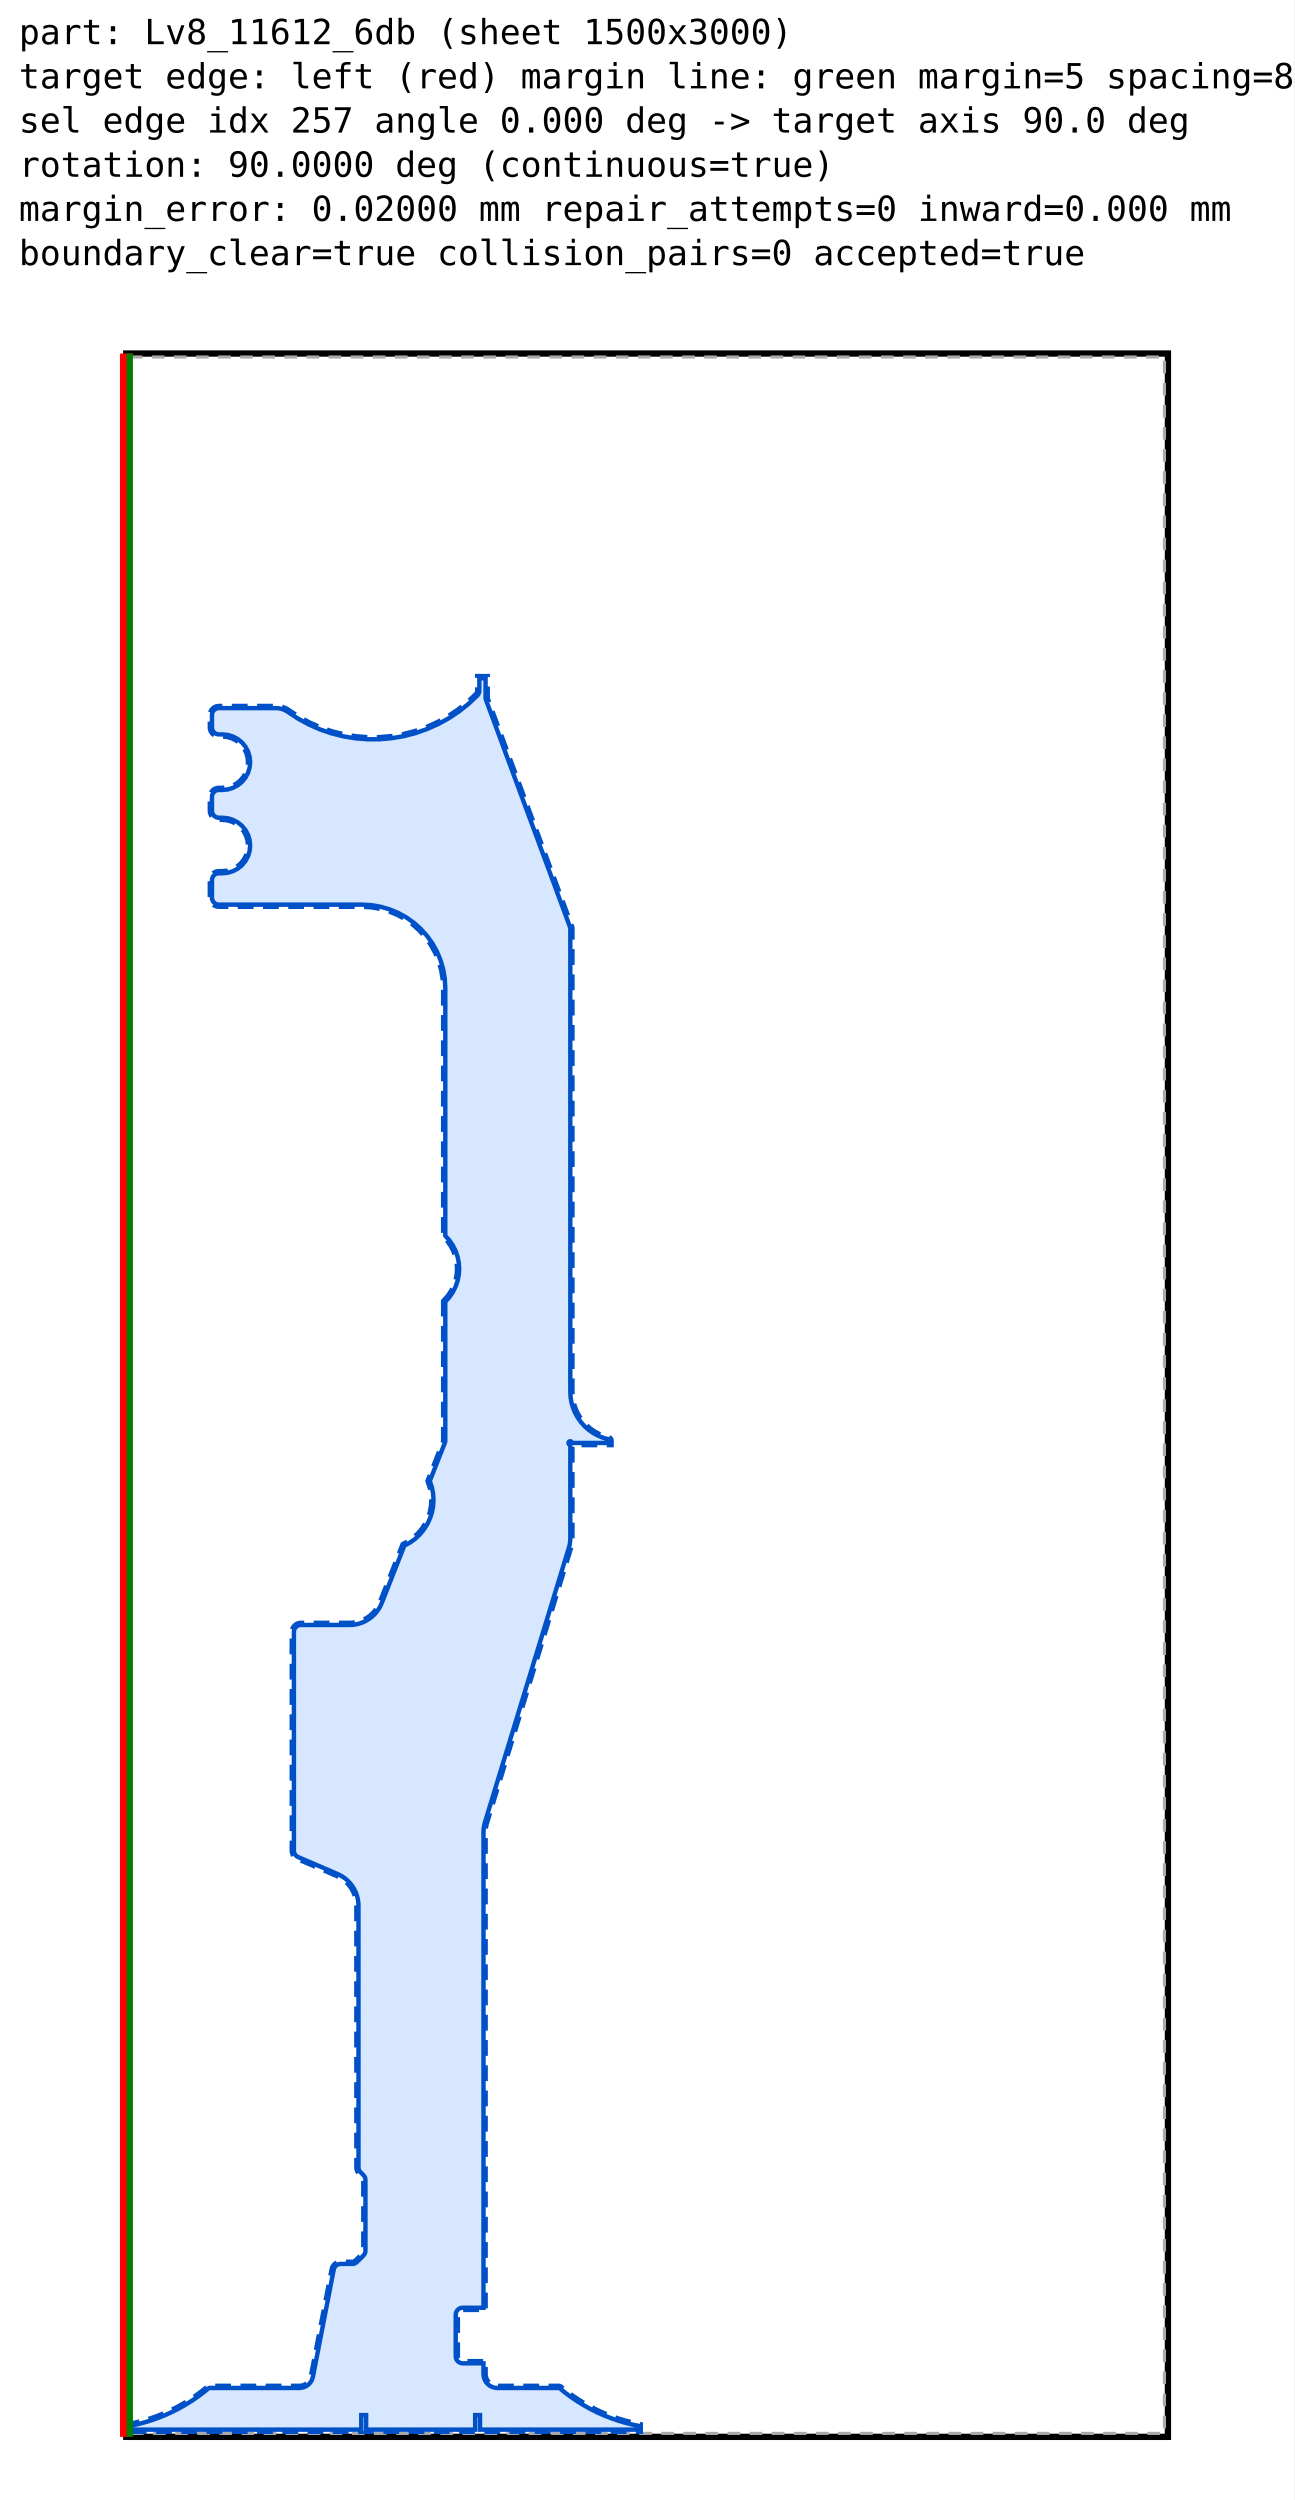
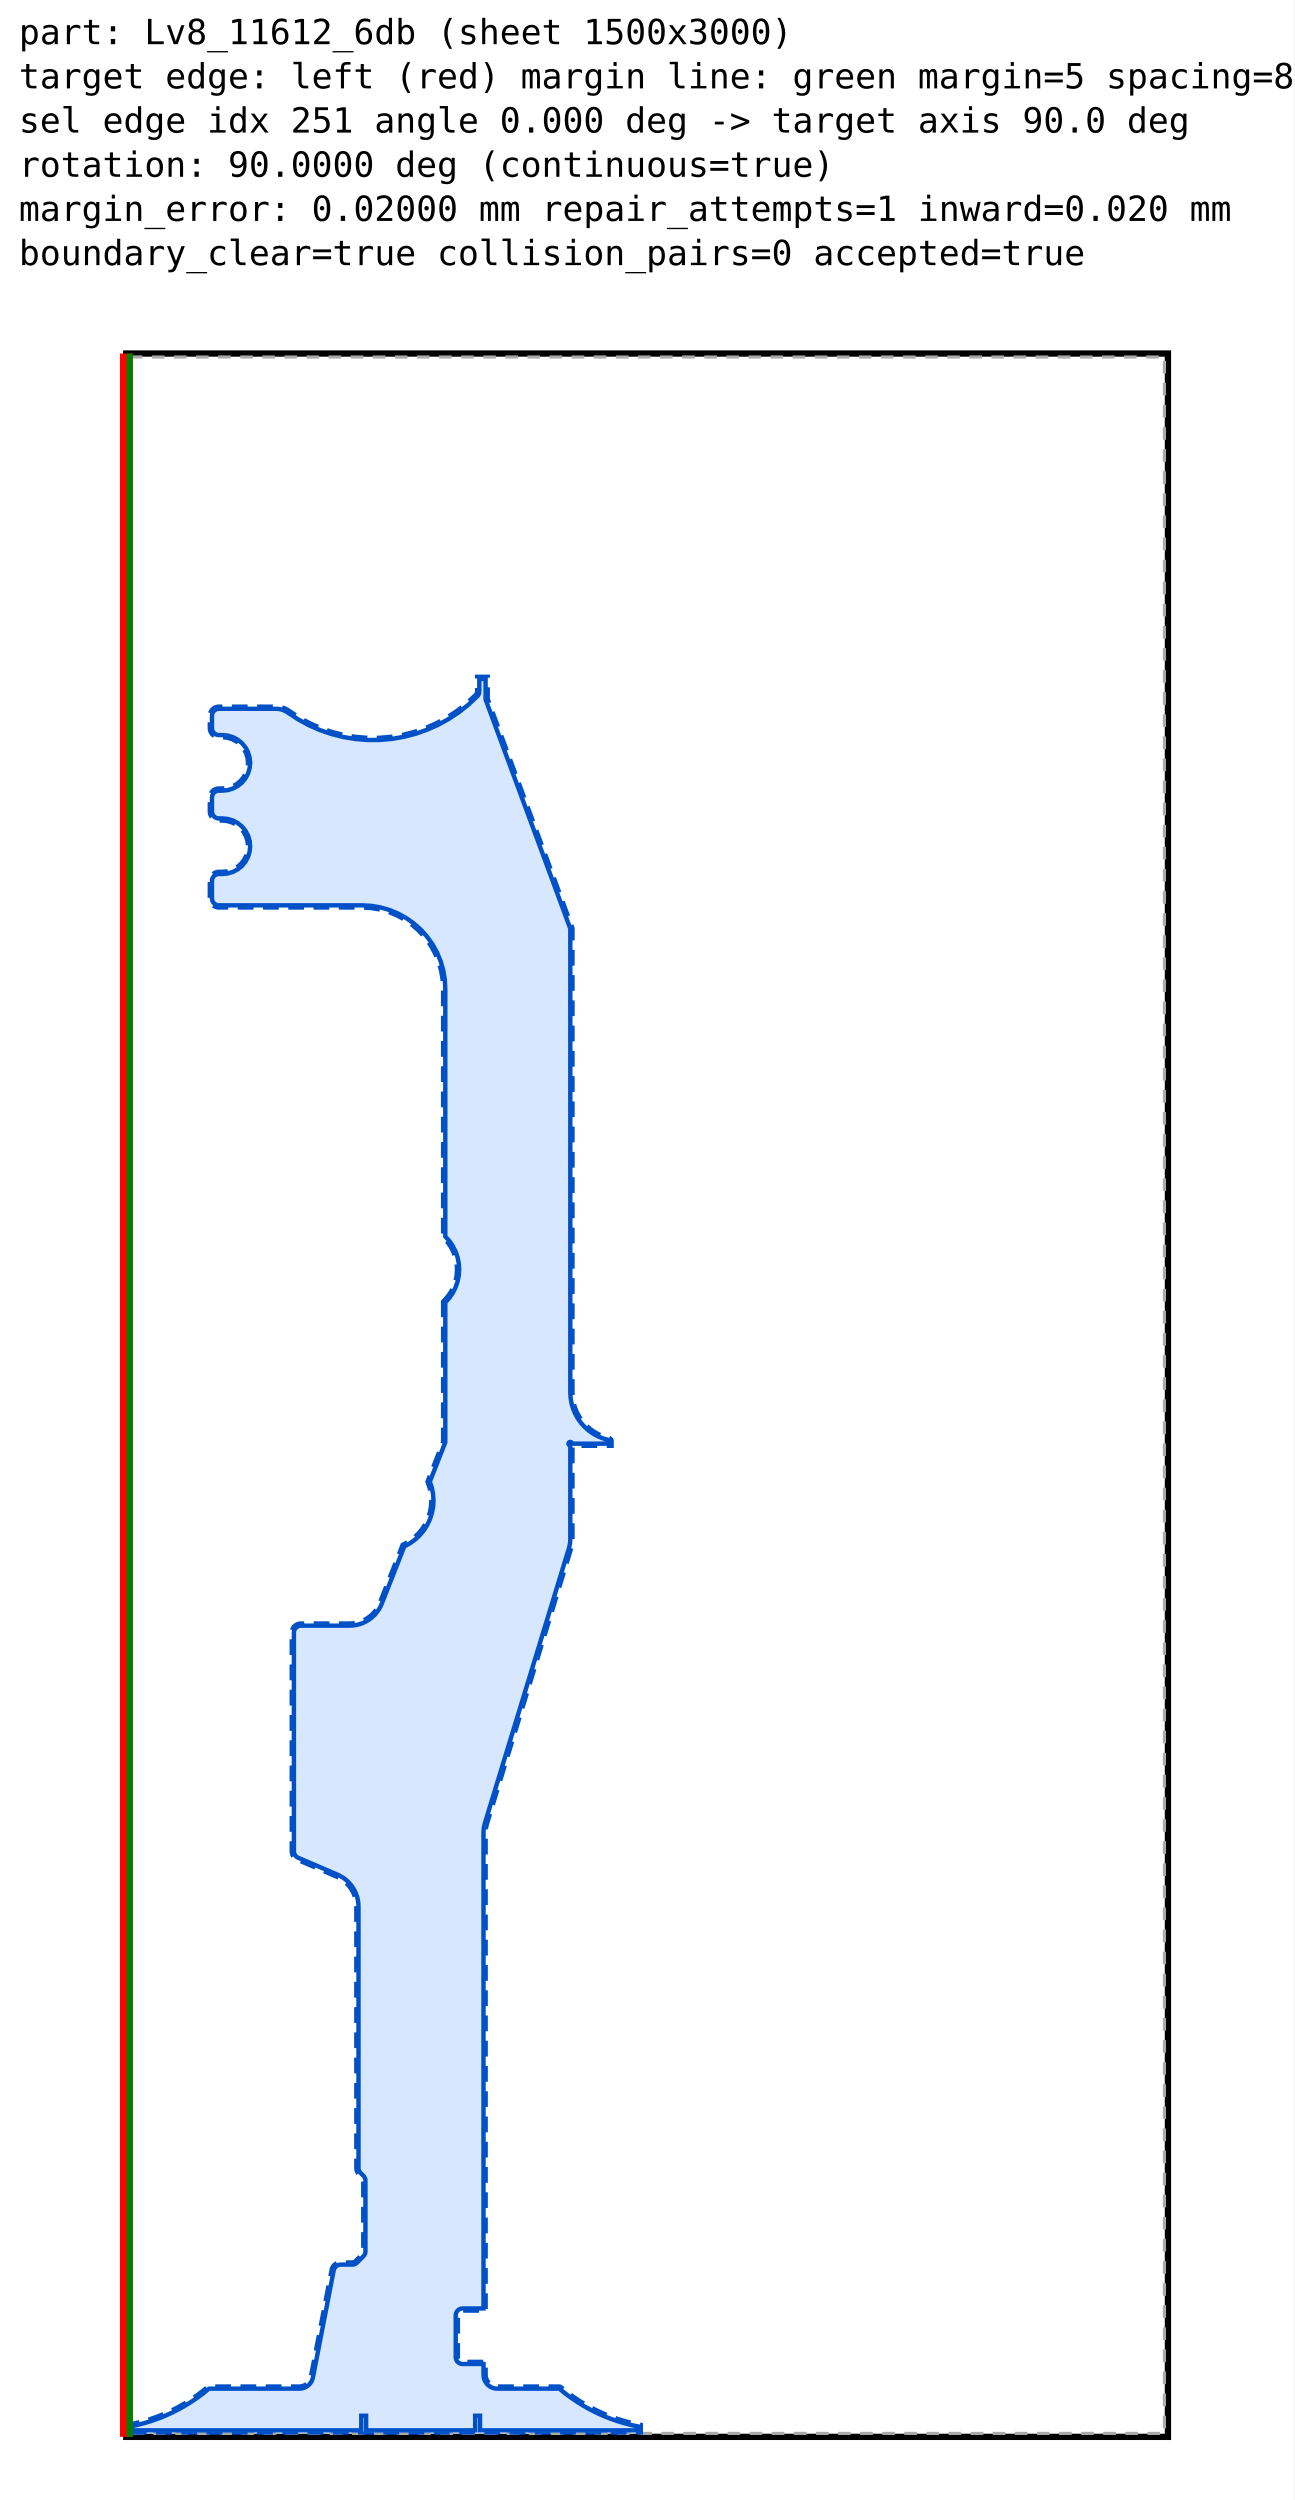
<svg xmlns="http://www.w3.org/2000/svg" width="410" height="792" viewBox="0 0 410 792">
  <rect width="410" height="792" fill="white" />
  <rect x="40.00" y="112.00" width="330.00" height="660.00" fill="none" stroke="black" stroke-width="2" />
  <rect x="41.10" y="113.10" width="327.80" height="657.80" fill="none" stroke="#aaaaaa" stroke-width="1" stroke-dasharray="4 3" />
-   <polygon points="140.19,412.06 140.19,456.49 140.19,456.50 140.19,456.51 140.19,456.51 140.19,456.52 140.19,456.53 140.19,456.53 140.19,456.54 140.19,456.55 140.18,456.55 140.18,456.56 140.18,456.57 140.17,456.58 135.22,469.16 135.95,471.33 136.32,473.20 136.45,475.11 136.34,477.02 135.99,478.89 135.40,480.71 134.59,482.44 133.57,484.05 132.35,485.52 130.96,486.83 129.41,487.95 127.40,489.04 120.14,507.48 119.72,508.42 119.21,509.29 118.62,510.11 117.96,510.86 117.22,511.55 116.41,512.16 115.55,512.68 114.64,513.12 113.70,513.46 112.72,513.71 111.72,513.86 110.70,513.91 95.28,513.91 94.91,513.94 94.51,514.02 94.13,514.15 93.77,514.32 93.44,514.55 93.13,514.81 92.87,515.12 92.64,515.45 92.47,515.81 92.34,516.20 92.26,516.59 92.23,516.96 92.23,586.31 92.25,586.59 92.29,586.89 92.36,587.18 92.46,587.46 92.59,587.73 92.74,587.99 92.92,588.23 93.11,588.45 93.33,588.65 93.57,588.84 93.83,588.99 94.08,589.11 106.55,594.48 107.45,594.92 108.29,595.43 109.07,596.03 109.79,596.69 110.44,597.42 111.02,598.22 111.52,599.06 111.94,599.95 112.27,600.88 112.50,601.83 112.64,602.80 112.69,603.80 112.69,686.62 112.70,686.81 112.72,687.01 112.75,687.20 112.80,687.40 112.86,687.59 112.93,687.78 113.01,687.97 113.10,688.14 113.21,688.32 113.33,688.48 113.46,688.63 113.58,688.77 114.50,689.68 114.56,689.76 114.62,689.82 114.67,689.89 114.72,689.97 114.76,690.04 114.79,690.12 114.82,690.20 114.85,690.28 114.87,690.37 114.88,690.45 114.89,690.54 114.89,690.64 114.89,712.99 114.89,713.09 114.88,713.18 114.87,713.26 114.85,713.35 114.82,713.43 114.79,713.51 114.76,713.59 114.72,713.66 114.67,713.74 114.62,713.81 114.56,713.87 114.50,713.95 112.50,715.94 112.43,716.01 112.36,716.06 112.29,716.11 112.22,716.16 112.14,716.20 112.07,716.23 111.99,716.26 111.90,716.29 111.82,716.31 111.73,716.32 111.65,716.33 111.55,716.33 107.87,716.33 107.54,716.35 107.19,716.41 106.85,716.51 106.53,716.65 106.22,716.83 105.93,717.04 105.67,717.28 105.44,717.55 105.25,717.84 105.08,718.15 104.96,718.48 104.88,718.80 98.28,752.75 98.17,753.17 98.03,753.55 97.84,753.91 97.61,754.24 97.35,754.55 97.05,754.82 96.73,755.06 96.38,755.26 96.01,755.42 95.62,755.53 95.22,755.60 94.79,755.63 66.35,755.63 66.29,755.63 66.21,755.64 66.14,755.65 66.06,755.66 65.99,755.68 65.91,755.71 65.84,755.74 65.77,755.77 65.70,755.80 65.64,755.85 65.57,755.89 65.53,755.92 63.73,757.38 61.89,758.75 59.99,760.03 58.03,761.23 56.03,762.35 53.98,763.38 51.89,764.33 49.76,765.18 47.60,765.94 45.40,766.61 43.18,767.18 40.22,767.81 40.22,770.59 115.22,770.59 151.30,770.59 203.20,770.59 203.20,767.81 200.24,767.18 198.02,766.61 195.82,765.94 193.66,765.18 191.53,764.33 189.43,763.38 187.38,762.35 185.38,761.23 183.42,760.03 181.52,758.75 179.68,757.38 177.88,755.92 177.83,755.89 177.77,755.85 177.70,755.80 177.64,755.77 177.57,755.74 177.49,755.71 177.42,755.68 177.35,755.66 177.27,755.65 177.20,755.64 177.12,755.63 177.05,755.63 157.60,755.63 157.11,755.59 156.66,755.51 156.23,755.36 155.81,755.15 155.43,754.90 155.08,754.59 154.78,754.25 154.53,753.87 154.32,753.45 154.17,753.02 154.08,752.57 154.05,752.08 154.05,747.82 146.60,747.82 146.40,747.80 146.23,747.77 146.07,747.71 145.91,747.64 145.77,747.54 145.64,747.43 145.53,747.30 145.43,747.16 145.35,747.00 145.30,746.84 145.27,746.67 145.25,746.47 145.25,733.33 145.27,733.12 145.30,732.96 145.35,732.79 145.43,732.64 145.53,732.49 145.64,732.36 145.77,732.25 145.91,732.16 146.07,732.08 146.23,732.02 146.40,731.99 146.60,731.98 154.05,731.98 154.05,580.45 154.06,580.19 154.06,579.94 154.08,579.69 154.10,579.44 154.13,579.19 154.16,578.95 154.20,578.70 154.25,578.45 154.30,578.21 154.36,577.96 154.42,577.72 154.50,577.48 181.03,490.67 181.12,490.40 181.19,490.11 181.26,489.83 181.32,489.54 181.37,489.25 181.42,488.96 181.46,488.67 181.49,488.38 181.52,488.09 181.54,487.79 181.55,487.50 181.55,487.21 181.55,458.01 193.95,458.01 193.95,456.36 193.95,456.23 193.92,456.09 193.88,455.94 193.82,455.81 193.75,455.68 193.66,455.56 193.57,455.45 193.45,455.35 193.33,455.26 193.20,455.19 193.06,455.13 192.97,455.11 191.35,454.65 189.83,454.03 188.40,453.25 187.06,452.31 185.84,451.22 184.75,450.00 183.80,448.67 183.00,447.24 182.38,445.73 181.92,444.16 181.65,442.55 181.55,440.90 181.55,293.80 154.80,221.45 154.78,221.41 154.77,221.37 154.76,221.33 154.75,221.29 154.74,221.26 154.73,221.22 154.73,221.18 154.72,221.14 154.72,221.10 154.71,221.06 154.71,221.02 154.71,220.98 154.71,213.99 150.97,213.99 150.97,218.79 150.97,218.89 150.96,218.98 150.95,219.06 150.93,219.14 150.90,219.22 150.87,219.30 150.84,219.38 150.80,219.46 150.76,219.53 150.71,219.60 150.65,219.67 150.60,219.73 147.84,222.32 144.88,224.67 141.73,226.77 138.42,228.60 134.96,230.15 131.40,231.40 127.73,232.35 124.00,232.99 120.24,233.32 116.45,233.33 112.68,233.03 108.95,232.41 105.28,231.49 101.70,230.26 98.24,228.74 94.92,226.93 91.73,224.84 91.43,224.63 91.10,224.43 90.76,224.25 90.41,224.08 90.05,223.94 89.68,223.81 89.31,223.70 88.93,223.61 88.55,223.54 88.16,223.49 87.78,223.46 87.40,223.45 69.32,223.45 68.95,223.47 68.55,223.55 68.17,223.68 67.81,223.86 67.48,224.08 67.17,224.35 66.91,224.65 66.68,224.99 66.51,225.35 66.38,225.73 66.30,226.13 66.27,226.50 66.27,230.48 66.30,230.86 66.38,231.25 66.51,231.63 66.68,232.00 66.91,232.33 67.17,232.63 67.48,232.90 67.81,233.12 68.17,233.30 68.55,233.43 68.95,233.51 69.32,233.54 70.41,233.54 72.00,233.69 73.48,234.14 74.85,234.87 76.05,235.86 77.03,237.06 77.77,238.43 78.22,239.91 78.37,241.46 78.22,243.00 77.77,244.48 77.03,245.85 76.05,247.05 74.85,248.04 73.48,248.77 72.00,249.22 70.41,249.38 69.32,249.38 68.95,249.40 68.55,249.48 68.17,249.61 67.81,249.79 67.48,250.01 67.17,250.28 66.91,250.58 66.68,250.91 66.51,251.28 66.38,251.66 66.30,252.05 66.27,252.43 66.27,256.88 66.30,257.26 66.38,257.65 66.51,258.03 66.68,258.40 66.91,258.73 67.17,259.03 67.48,259.30 67.81,259.52 68.17,259.70 68.55,259.83 68.95,259.91 69.32,259.94 70.41,259.94 72.00,260.09 73.48,260.54 74.85,261.27 76.05,262.26 77.03,263.46 77.77,264.83 78.22,266.31 78.37,267.86 78.22,269.40 77.77,270.88 77.03,272.25 76.05,273.45 74.85,274.44 73.48,275.17 72.00,275.62 70.41,275.78 69.32,275.78 68.95,275.80 68.55,275.88 68.17,276.01 67.81,276.19 67.48,276.41 67.17,276.68 66.91,276.98 66.68,277.31 66.51,277.68 66.38,278.06 66.30,278.45 66.27,278.83 66.27,284.42 66.30,284.79 66.38,285.18 66.51,285.57 66.68,285.93 66.91,286.26 67.17,286.57 67.48,286.83 67.81,287.06 68.17,287.23 68.55,287.36 68.95,287.44 69.32,287.47 114.65,287.47 117.53,287.63 120.35,288.11 123.10,288.90 125.74,290.00 128.25,291.38 130.58,293.04 132.72,294.94 134.62,297.08 136.28,299.41 137.66,301.91 138.76,304.56 139.55,307.31 140.03,310.13 140.19,313.01 140.19,391.83 141.67,393.48 142.70,394.99 143.51,396.62 144.11,398.34 144.47,400.13 144.59,401.95 144.47,403.76 144.11,405.55 143.51,407.27 142.70,408.90 141.67,410.41" fill="none" stroke="#0050c8" stroke-width="1" stroke-dasharray="5 3" />
-   <polygon points="141.07,412.40 141.07,456.49 141.07,456.53 141.07,456.56 141.07,456.60 141.06,456.63 141.06,456.66 141.05,456.70 141.05,456.73 141.04,456.77 141.03,456.80 141.02,456.83 141.01,456.86 141.00,456.90 136.16,469.19 136.80,471.10 137.19,473.09 137.33,475.10 137.22,477.12 136.84,479.11 136.22,481.03 135.37,482.86 134.28,484.57 132.99,486.13 131.52,487.51 129.88,488.69 128.10,489.66 120.95,507.82 120.50,508.82 119.95,509.77 119.31,510.66 118.59,511.48 117.78,512.22 116.91,512.88 115.97,513.46 114.99,513.93 113.96,514.30 112.89,514.58 111.81,514.74 110.72,514.79 95.31,514.79 95.03,514.81 94.74,514.87 94.47,514.96 94.21,515.09 93.97,515.25 93.76,515.44 93.57,515.65 93.41,515.89 93.28,516.15 93.19,516.42 93.13,516.71 93.11,516.99 93.11,586.29 93.12,586.51 93.15,586.72 93.20,586.92 93.28,587.13 93.37,587.32 93.48,587.50 93.60,587.68 93.74,587.83 93.90,587.98 94.07,588.11 94.25,588.22 94.44,588.31 106.92,593.68 107.88,594.15 108.79,594.71 109.64,595.35 110.42,596.07 111.13,596.87 111.76,597.73 112.30,598.65 112.75,599.62 113.11,600.62 113.37,601.66 113.52,602.72 113.57,603.78 113.57,686.60 113.58,686.75 113.59,686.89 113.61,687.03 113.65,687.17 113.69,687.31 113.74,687.45 113.80,687.58 113.87,687.70 113.94,687.83 114.03,687.94 114.12,688.05 114.22,688.16 115.13,689.07 115.23,689.18 115.32,689.29 115.40,689.40 115.48,689.53 115.55,689.65 115.60,689.78 115.66,689.92 115.70,690.06 115.73,690.20 115.75,690.34 115.77,690.48 115.77,690.63 115.77,713.00 115.77,713.15 115.75,713.29 115.73,713.43 115.70,713.57 115.66,713.71 115.60,713.85 115.55,713.98 115.48,714.10 115.40,714.23 115.32,714.34 115.23,714.45 115.13,714.56 113.12,716.57 113.01,716.67 112.90,716.76 112.78,716.84 112.66,716.92 112.53,716.99 112.40,717.05 112.27,717.10 112.13,717.14 111.99,717.17 111.85,717.20 111.71,717.21 111.56,717.21 107.89,717.21 107.64,717.23 107.39,717.27 107.15,717.34 106.92,717.44 106.70,717.57 106.49,717.72 106.31,717.89 106.15,718.08 106.00,718.29 105.89,718.51 105.80,718.75 105.73,719.00 99.14,752.95 99.01,753.44 98.83,753.91 98.60,754.36 98.31,754.78 97.99,755.16 97.61,755.50 97.21,755.80 96.77,756.05 96.30,756.25 95.82,756.39 95.32,756.48 94.82,756.51 66.37,756.51 66.34,756.51 66.31,756.51 66.29,756.51 66.26,756.52 66.24,756.53 66.22,756.53 66.19,756.54 66.17,756.55 66.15,756.57 66.12,756.58 66.10,756.59 66.08,756.61 64.27,758.08 62.40,759.46 60.46,760.77 58.48,761.99 56.44,763.13 54.36,764.18 52.24,765.14 50.07,766.00 47.87,766.78 45.64,767.45 43.38,768.04 41.10,768.52 41.10,769.71 114.45,769.71 114.45,765.09 115.99,765.09 115.99,769.71 150.53,769.71 150.53,765.09 152.07,765.09 152.07,769.71 202.32,769.71 202.32,768.52 200.04,768.04 197.78,767.46 195.55,766.78 193.35,766.00 191.18,765.14 189.05,764.18 186.97,763.13 184.93,761.99 182.95,760.77 181.01,759.47 179.14,758.08 177.33,756.61 177.31,756.59 177.28,756.58 177.26,756.57 177.24,756.55 177.22,756.54 177.19,756.53 177.17,756.53 177.14,756.52 177.12,756.51 177.09,756.51 177.07,756.51 177.04,756.51 157.57,756.51 157.00,756.47 156.43,756.36 155.89,756.17 155.37,755.92 154.89,755.60 154.46,755.22 154.08,754.79 153.76,754.31 153.51,753.79 153.32,753.25 153.21,752.68 153.17,752.11 153.17,748.70 146.57,748.70 146.29,748.68 146.00,748.62 145.73,748.53 145.47,748.40 145.23,748.24 145.02,748.05 144.83,747.84 144.67,747.60 144.54,747.34 144.45,747.07 144.39,746.78 144.37,746.50 144.37,733.30 144.39,733.01 144.45,732.73 144.54,732.46 144.67,732.20 144.83,731.96 145.02,731.74 145.23,731.55 145.47,731.39 145.73,731.26 146.00,731.17 146.29,731.12 146.57,731.10 153.17,731.10 153.17,580.44 153.18,580.17 153.19,579.90 153.20,579.63 153.23,579.36 153.26,579.08 153.29,578.82 153.34,578.55 153.39,578.28 153.44,578.01 153.51,577.75 153.58,577.49 153.65,577.23 180.19,490.42 180.27,490.16 180.34,489.90 180.40,489.63 180.46,489.37 180.51,489.10 180.55,488.83 180.59,488.56 180.62,488.29 180.64,488.02 180.66,487.75 180.67,487.48 180.67,487.20 180.67,457.68 180.46,457.65 180.27,457.54 180.14,457.36 180.09,457.15 180.13,456.94 180.25,456.75 180.42,456.63 180.63,456.58 180.85,456.62 181.03,456.74 181.15,456.92 181.19,457.13 193.07,457.13 193.07,456.38 193.07,456.33 193.06,456.28 193.05,456.24 193.03,456.19 193.01,456.15 192.98,456.11 192.94,456.07 192.91,456.04 192.87,456.01 192.82,455.99 192.78,455.97 192.73,455.95 191.06,455.48 189.46,454.83 187.93,453.99 186.52,453.00 185.22,451.85 184.06,450.56 183.05,449.14 182.21,447.63 181.54,446.03 181.06,444.36 180.77,442.65 180.67,440.92 180.67,293.96 153.97,221.75 153.95,221.69 153.93,221.63 153.91,221.56 153.89,221.50 153.88,221.44 153.87,221.37 153.86,221.31 153.85,221.24 153.84,221.18 153.84,221.12 153.83,221.05 153.83,220.99 153.83,214.87 151.85,214.87 151.85,218.81 151.85,218.95 151.83,219.09 151.81,219.23 151.78,219.37 151.74,219.50 151.69,219.64 151.63,219.77 151.57,219.89 151.49,220.01 151.41,220.13 151.32,220.24 151.23,220.34 148.42,222.99 145.40,225.39 142.19,227.53 138.81,229.39 135.29,230.96 131.65,232.24 127.92,233.21 124.12,233.86 120.28,234.20 116.42,234.21 112.57,233.90 108.77,233.27 105.03,232.33 101.38,231.08 97.85,229.53 94.46,227.69 91.24,225.57 90.96,225.38 90.66,225.20 90.36,225.04 90.05,224.89 89.73,224.76 89.41,224.65 89.08,224.55 88.75,224.47 88.41,224.41 88.07,224.36 87.73,224.34 87.39,224.33 69.35,224.33 69.07,224.35 68.78,224.40 68.51,224.50 68.25,224.62 68.01,224.78 67.80,224.97 67.61,225.19 67.45,225.43 67.32,225.69 67.23,225.96 67.17,226.24 67.15,226.53 67.15,230.46 67.17,230.74 67.23,231.02 67.32,231.30 67.45,231.56 67.61,231.79 67.80,232.01 68.01,232.20 68.25,232.36 68.51,232.49 68.78,232.58 69.07,232.64 69.35,232.66 70.45,232.66 72.17,232.82 73.82,233.33 75.34,234.14 76.67,235.23 77.77,236.57 78.58,238.09 79.08,239.74 79.25,241.46 79.08,243.17 78.58,244.82 77.77,246.34 76.67,247.68 75.34,248.77 73.82,249.59 72.17,250.09 70.45,250.26 69.35,250.26 69.07,250.27 68.78,250.33 68.51,250.42 68.25,250.55 68.01,250.71 67.80,250.90 67.61,251.12 67.45,251.36 67.32,251.61 67.23,251.89 67.17,252.17 67.15,252.46 67.15,256.86 67.17,257.14 67.23,257.42 67.32,257.70 67.45,257.96 67.61,258.19 67.80,258.41 68.01,258.60 68.25,258.76 68.51,258.89 68.78,258.98 69.07,259.04 69.35,259.06 70.45,259.06 72.17,259.22 73.82,259.73 75.34,260.54 76.67,261.63 77.77,262.97 78.58,264.49 79.08,266.14 79.25,267.86 79.08,269.57 78.58,271.22 77.77,272.74 76.67,274.08 75.34,275.17 73.82,275.99 72.17,276.49 70.45,276.66 69.35,276.66 69.07,276.67 68.78,276.73 68.51,276.82 68.25,276.95 68.01,277.11 67.80,277.30 67.61,277.52 67.45,277.76 67.32,278.01 67.23,278.29 67.17,278.57 67.15,278.86 67.15,284.39 67.17,284.67 67.23,284.96 67.32,285.23 67.45,285.49 67.61,285.73 67.80,285.94 68.01,286.13 68.25,286.29 68.51,286.42 68.78,286.51 69.07,286.57 69.35,286.59 114.67,286.59 117.63,286.75 120.55,287.25 123.39,288.07 126.13,289.20 128.72,290.63 131.13,292.35 133.34,294.32 135.31,296.53 137.03,298.94 138.46,301.53 139.59,304.27 140.41,307.11 140.91,310.03 141.07,312.99 141.07,391.50 142.37,392.94 143.46,394.54 144.33,396.28 144.96,398.11 145.34,400.01 145.47,401.95 145.34,403.88 144.96,405.78 144.33,407.62 143.46,409.35 142.37,410.95" fill="#b4d2ff88" stroke="#0050c8" stroke-width="1.4" />
+   <polygon points="140.19,412.28 140.19,456.71 140.19,456.72 140.19,456.73 140.19,456.73 140.19,456.74 140.19,456.75 140.19,456.75 140.19,456.76 140.19,456.77 140.18,456.77 140.18,456.78 140.18,456.79 140.17,456.80 135.22,469.38 135.95,471.55 136.32,473.42 136.45,475.33 136.34,477.24 135.99,479.11 135.40,480.93 134.59,482.66 133.57,484.27 132.35,485.74 130.96,487.05 129.41,488.17 127.40,489.26 120.14,507.70 119.72,508.64 119.21,509.51 118.62,510.33 117.96,511.08 117.22,511.77 116.41,512.38 115.55,512.90 114.64,513.34 113.70,513.68 112.72,513.93 111.72,514.08 110.70,514.13 95.28,514.13 94.91,514.16 94.51,514.24 94.13,514.37 93.77,514.54 93.44,514.77 93.13,515.03 92.87,515.34 92.64,515.67 92.47,516.03 92.34,516.41 92.26,516.81 92.23,517.18 92.23,586.53 92.25,586.81 92.29,587.11 92.36,587.40 92.46,587.68 92.59,587.95 92.74,588.21 92.92,588.45 93.11,588.67 93.33,588.87 93.57,589.05 93.83,589.21 94.08,589.33 106.55,594.70 107.45,595.14 108.29,595.65 109.07,596.25 109.79,596.91 110.44,597.64 111.02,598.44 111.52,599.28 111.94,600.17 112.27,601.10 112.50,602.05 112.64,603.02 112.69,604.02 112.69,686.84 112.70,687.02 112.72,687.23 112.75,687.42 112.80,687.62 112.86,687.81 112.93,688.00 113.01,688.19 113.10,688.36 113.21,688.53 113.33,688.70 113.46,688.85 113.58,688.99 114.50,689.90 114.56,689.98 114.62,690.04 114.67,690.11 114.72,690.19 114.76,690.26 114.79,690.34 114.82,690.42 114.85,690.50 114.87,690.59 114.88,690.67 114.89,690.76 114.89,690.86 114.89,713.21 114.89,713.31 114.88,713.40 114.87,713.48 114.85,713.56 114.82,713.65 114.79,713.73 114.76,713.81 114.72,713.88 114.67,713.96 114.62,714.03 114.56,714.09 114.50,714.17 112.50,716.16 112.43,716.23 112.36,716.28 112.29,716.33 112.22,716.38 112.14,716.42 112.07,716.45 111.99,716.48 111.90,716.51 111.82,716.53 111.73,716.54 111.65,716.55 111.55,716.55 107.87,716.55 107.54,716.57 107.19,716.63 106.85,716.73 106.53,716.87 106.22,717.05 105.93,717.26 105.67,717.50 105.44,717.77 105.25,718.06 105.08,718.37 104.96,718.70 104.88,719.02 98.28,752.97 98.17,753.39 98.03,753.77 97.84,754.13 97.61,754.46 97.35,754.77 97.05,755.04 96.73,755.28 96.38,755.48 96.01,755.64 95.62,755.75 95.22,755.82 94.79,755.85 66.35,755.85 66.29,755.85 66.21,755.86 66.14,755.87 66.06,755.88 65.99,755.90 65.91,755.93 65.84,755.96 65.77,755.99 65.70,756.02 65.64,756.07 65.57,756.11 65.53,756.14 63.73,757.60 61.89,758.97 59.99,760.25 58.03,761.45 56.03,762.57 53.98,763.60 51.89,764.55 49.76,765.40 47.60,766.16 45.40,766.83 43.18,767.40 40.22,768.03 40.22,770.81 115.22,770.81 151.30,770.81 203.20,770.81 203.20,768.03 200.24,767.40 198.02,766.83 195.82,766.16 193.66,765.40 191.53,764.55 189.43,763.60 187.38,762.57 185.38,761.45 183.42,760.25 181.52,758.97 179.68,757.60 177.88,756.14 177.83,756.11 177.77,756.07 177.70,756.02 177.64,755.99 177.57,755.95 177.49,755.93 177.42,755.90 177.35,755.88 177.27,755.87 177.20,755.85 177.12,755.85 177.05,755.85 157.60,755.85 157.11,755.81 156.66,755.72 156.23,755.58 155.81,755.37 155.43,755.12 155.08,754.81 154.78,754.47 154.53,754.09 154.32,753.67 154.17,753.24 154.08,752.79 154.05,752.30 154.05,748.04 146.60,748.04 146.40,748.02 146.23,747.99 146.07,747.93 145.91,747.86 145.77,747.76 145.64,747.65 145.53,747.52 145.43,747.38 145.35,747.22 145.30,747.06 145.27,746.89 145.25,746.69 145.25,733.55 145.27,733.34 145.30,733.18 145.35,733.01 145.43,732.86 145.53,732.71 145.64,732.58 145.77,732.47 145.91,732.37 146.07,732.30 146.23,732.24 146.40,732.21 146.60,732.20 154.05,732.20 154.05,580.67 154.06,580.41 154.06,580.16 154.08,579.91 154.10,579.66 154.13,579.41 154.16,579.16 154.20,578.92 154.25,578.67 154.30,578.43 154.36,578.18 154.42,577.94 154.50,577.70 181.03,490.89 181.12,490.62 181.19,490.33 181.26,490.05 181.32,489.76 181.37,489.47 181.42,489.18 181.46,488.89 181.49,488.60 181.52,488.30 181.54,488.01 181.55,487.72 181.55,487.43 181.55,458.23 193.95,458.23 193.95,456.58 193.95,456.45 193.92,456.31 193.88,456.16 193.82,456.03 193.75,455.90 193.66,455.78 193.57,455.67 193.45,455.57 193.33,455.48 193.20,455.41 193.06,455.35 192.97,455.33 191.35,454.87 189.83,454.25 188.40,453.47 187.06,452.52 185.84,451.44 184.75,450.22 183.80,448.89 183.00,447.46 182.38,445.95 181.92,444.38 181.65,442.77 181.55,441.12 181.55,294.02 154.80,221.67 154.78,221.63 154.77,221.59 154.76,221.55 154.75,221.51 154.74,221.48 154.73,221.44 154.73,221.40 154.72,221.36 154.72,221.32 154.71,221.28 154.71,221.24 154.71,221.20 154.71,214.21 150.97,214.21 150.97,219.01 150.97,219.11 150.96,219.20 150.95,219.28 150.93,219.36 150.90,219.44 150.87,219.52 150.84,219.60 150.80,219.68 150.76,219.75 150.71,219.82 150.65,219.89 150.60,219.95 147.84,222.54 144.88,224.89 141.73,226.99 138.42,228.82 134.96,230.37 131.40,231.62 127.73,232.57 124.00,233.21 120.24,233.54 116.45,233.55 112.68,233.25 108.95,232.63 105.28,231.71 101.70,230.48 98.24,228.95 94.92,227.15 91.73,225.06 91.43,224.85 91.10,224.65 90.76,224.47 90.41,224.30 90.05,224.16 89.68,224.03 89.31,223.92 88.93,223.83 88.55,223.76 88.16,223.71 87.78,223.68 87.40,223.67 69.32,223.67 68.95,223.69 68.55,223.77 68.17,223.90 67.81,224.08 67.48,224.30 67.17,224.57 66.91,224.87 66.68,225.21 66.51,225.57 66.38,225.95 66.30,226.35 66.27,226.72 66.27,230.70 66.30,231.08 66.38,231.47 66.51,231.85 66.68,232.22 66.91,232.55 67.17,232.85 67.48,233.12 67.81,233.34 68.17,233.52 68.55,233.65 68.95,233.73 69.32,233.75 70.41,233.75 72.00,233.91 73.48,234.36 74.85,235.09 76.05,236.08 77.03,237.28 77.77,238.65 78.22,240.13 78.37,241.67 78.22,243.22 77.77,244.70 77.03,246.07 76.05,247.27 74.85,248.26 73.48,248.99 72.00,249.44 70.41,249.59 69.32,249.59 68.95,249.62 68.55,249.70 68.17,249.83 67.81,250.01 67.48,250.23 67.17,250.50 66.91,250.80 66.68,251.13 66.51,251.50 66.38,251.88 66.30,252.27 66.27,252.65 66.27,257.10 66.30,257.48 66.38,257.87 66.51,258.25 66.68,258.62 66.91,258.95 67.17,259.25 67.48,259.52 67.81,259.74 68.17,259.92 68.55,260.05 68.95,260.13 69.32,260.15 70.41,260.15 72.00,260.31 73.48,260.76 74.85,261.49 76.05,262.48 77.03,263.68 77.77,265.05 78.22,266.53 78.37,268.07 78.22,269.62 77.77,271.10 77.03,272.47 76.05,273.67 74.85,274.66 73.48,275.39 72.00,275.84 70.41,275.99 69.32,275.99 68.95,276.02 68.55,276.10 68.17,276.23 67.81,276.41 67.48,276.63 67.17,276.90 66.91,277.20 66.68,277.53 66.51,277.90 66.38,278.28 66.30,278.67 66.27,279.05 66.27,284.64 66.30,285.01 66.38,285.40 66.51,285.79 66.68,286.15 66.91,286.48 67.17,286.79 67.48,287.05 67.81,287.28 68.17,287.45 68.55,287.58 68.95,287.66 69.32,287.69 114.65,287.69 117.53,287.85 120.35,288.33 123.10,289.12 125.74,290.21 128.25,291.60 130.58,293.26 132.72,295.16 134.62,297.30 136.28,299.63 137.66,302.13 138.76,304.78 139.55,307.53 140.03,310.35 140.19,313.23 140.19,392.05 141.67,393.70 142.70,395.21 143.51,396.84 144.11,398.56 144.47,400.35 144.59,402.17 144.47,403.98 144.11,405.77 143.51,407.49 142.70,409.12 141.67,410.63" fill="none" stroke="#0050c8" stroke-width="1" stroke-dasharray="5 3" />
+   <polygon points="141.07,412.62 141.07,456.71 141.07,456.75 141.07,456.78 141.07,456.82 141.06,456.85 141.06,456.88 141.05,456.92 141.05,456.95 141.04,456.98 141.03,457.02 141.02,457.05 141.01,457.08 141.00,457.12 136.16,469.41 136.80,471.32 137.19,473.31 137.33,475.32 137.22,477.34 136.84,479.33 136.22,481.25 135.37,483.08 134.28,484.79 132.99,486.35 131.52,487.73 129.88,488.91 128.10,489.88 120.95,508.04 120.50,509.04 119.95,509.99 119.31,510.88 118.59,511.70 117.78,512.44 116.91,513.10 115.97,513.67 114.99,514.15 113.96,514.52 112.89,514.79 111.81,514.96 110.72,515.01 95.31,515.01 95.03,515.03 94.74,515.09 94.47,515.18 94.21,515.31 93.97,515.47 93.76,515.66 93.57,515.87 93.41,516.11 93.28,516.37 93.19,516.64 93.13,516.93 93.11,517.21 93.11,586.51 93.12,586.73 93.15,586.94 93.20,587.14 93.28,587.35 93.37,587.54 93.48,587.72 93.60,587.89 93.74,588.05 93.90,588.20 94.07,588.33 94.25,588.44 94.44,588.53 106.92,593.90 107.88,594.37 108.79,594.92 109.64,595.57 110.42,596.29 111.13,597.09 111.76,597.95 112.30,598.87 112.75,599.84 113.11,600.84 113.37,601.88 113.52,602.94 113.57,604.00 113.57,686.82 113.58,686.97 113.59,687.11 113.61,687.25 113.65,687.39 113.69,687.53 113.74,687.66 113.80,687.80 113.87,687.92 113.94,688.05 114.03,688.16 114.12,688.27 114.22,688.38 115.13,689.29 115.23,689.40 115.32,689.51 115.40,689.62 115.48,689.75 115.55,689.87 115.60,690.00 115.66,690.14 115.70,690.28 115.73,690.42 115.75,690.56 115.77,690.70 115.77,690.85 115.77,713.22 115.77,713.37 115.75,713.51 115.73,713.65 115.70,713.79 115.66,713.93 115.60,714.06 115.55,714.20 115.48,714.32 115.40,714.45 115.32,714.56 115.23,714.67 115.13,714.78 113.12,716.79 113.01,716.89 112.90,716.98 112.78,717.06 112.66,717.14 112.53,717.21 112.40,717.27 112.27,717.32 112.13,717.36 111.99,717.39 111.85,717.42 111.71,717.43 111.56,717.43 107.89,717.43 107.64,717.45 107.39,717.49 107.15,717.56 106.92,717.66 106.70,717.79 106.49,717.94 106.31,718.11 106.15,718.30 106.00,718.51 105.89,718.73 105.80,718.97 105.73,719.21 99.14,753.17 99.01,753.66 98.83,754.13 98.60,754.58 98.31,754.99 97.99,755.38 97.61,755.72 97.21,756.02 96.77,756.27 96.30,756.47 95.82,756.61 95.32,756.70 94.82,756.73 66.37,756.73 66.34,756.73 66.31,756.73 66.29,756.73 66.26,756.74 66.24,756.75 66.22,756.75 66.19,756.76 66.17,756.77 66.15,756.79 66.12,756.80 66.10,756.81 66.08,756.83 64.27,758.30 62.40,759.68 60.46,760.99 58.48,762.21 56.44,763.35 54.36,764.40 52.24,765.35 50.07,766.22 47.87,767.00 45.64,767.67 43.38,768.26 41.10,768.74 41.10,769.93 114.45,769.93 114.45,765.31 115.99,765.31 115.99,769.93 150.53,769.93 150.53,765.31 152.07,765.31 152.07,769.93 202.32,769.93 202.32,768.74 200.04,768.26 197.78,767.68 195.55,767.00 193.35,766.22 191.18,765.36 189.05,764.40 186.97,763.35 184.93,762.21 182.95,760.99 181.01,759.68 179.14,758.30 177.33,756.83 177.31,756.81 177.28,756.80 177.26,756.79 177.24,756.77 177.22,756.76 177.19,756.75 177.17,756.75 177.14,756.74 177.12,756.73 177.09,756.73 177.07,756.73 177.04,756.73 157.57,756.73 157.00,756.69 156.43,756.58 155.89,756.39 155.37,756.14 154.89,755.82 154.46,755.44 154.08,755.00 153.76,754.53 153.51,754.01 153.32,753.47 153.21,752.90 153.17,752.33 153.17,748.92 146.57,748.92 146.29,748.90 146.00,748.84 145.73,748.75 145.47,748.62 145.23,748.46 145.02,748.27 144.83,748.06 144.67,747.82 144.54,747.56 144.45,747.29 144.39,747.00 144.37,746.72 144.37,733.52 144.39,733.23 144.45,732.95 144.54,732.67 144.67,732.42 144.83,732.18 145.02,731.96 145.23,731.77 145.47,731.61 145.73,731.48 146.00,731.39 146.29,731.34 146.57,731.32 153.17,731.32 153.17,580.66 153.18,580.39 153.19,580.12 153.20,579.85 153.23,579.57 153.26,579.30 153.29,579.03 153.34,578.77 153.39,578.50 153.44,578.23 153.51,577.97 153.58,577.71 153.65,577.44 180.19,490.64 180.27,490.38 180.34,490.12 180.40,489.85 180.46,489.59 180.51,489.32 180.55,489.05 180.59,488.78 180.62,488.51 180.64,488.24 180.66,487.97 180.67,487.70 180.67,487.42 180.67,457.90 180.46,457.87 180.27,457.76 180.14,457.58 180.09,457.37 180.13,457.16 180.25,456.97 180.42,456.85 180.63,456.80 180.85,456.84 181.03,456.96 181.15,457.14 181.19,457.35 193.07,457.35 193.07,456.60 193.07,456.55 193.06,456.50 193.05,456.46 193.03,456.41 193.01,456.37 192.98,456.33 192.94,456.29 192.91,456.26 192.87,456.23 192.82,456.21 192.78,456.19 192.73,456.17 191.06,455.70 189.46,455.05 187.93,454.21 186.52,453.22 185.22,452.06 184.06,450.78 183.05,449.36 182.21,447.85 181.54,446.25 181.06,444.58 180.77,442.87 180.67,441.14 180.67,294.18 153.97,221.97 153.95,221.91 153.93,221.85 153.91,221.78 153.89,221.72 153.88,221.66 153.87,221.59 153.86,221.53 153.85,221.46 153.84,221.40 153.84,221.33 153.83,221.27 153.83,221.21 153.83,215.09 151.85,215.09 151.85,219.03 151.85,219.17 151.83,219.31 151.81,219.45 151.78,219.59 151.74,219.72 151.69,219.86 151.63,219.99 151.57,220.11 151.49,220.23 151.41,220.35 151.32,220.46 151.23,220.56 148.42,223.21 145.40,225.61 142.19,227.74 138.81,229.61 135.29,231.18 131.65,232.46 127.92,233.43 124.12,234.08 120.28,234.42 116.42,234.43 112.57,234.12 108.77,233.49 105.03,232.55 101.38,231.30 97.85,229.75 94.46,227.90 91.24,225.79 90.96,225.59 90.66,225.42 90.36,225.26 90.05,225.11 89.73,224.98 89.41,224.87 89.08,224.77 88.75,224.69 88.41,224.63 88.07,224.58 87.73,224.56 87.39,224.55 69.35,224.55 69.07,224.57 68.78,224.62 68.51,224.72 68.25,224.84 68.01,225.00 67.80,225.19 67.61,225.41 67.45,225.65 67.32,225.91 67.23,226.18 67.17,226.46 67.15,226.75 67.15,230.67 67.17,230.96 67.23,231.24 67.32,231.52 67.45,231.77 67.61,232.01 67.80,232.23 68.01,232.42 68.25,232.58 68.51,232.71 68.78,232.80 69.07,232.86 69.35,232.87 70.45,232.87 72.17,233.04 73.82,233.54 75.34,234.36 76.67,235.45 77.77,236.79 78.58,238.31 79.08,239.96 79.25,241.67 79.08,243.39 78.58,245.04 77.77,246.56 76.67,247.90 75.34,248.99 73.82,249.80 72.17,250.31 70.45,250.47 69.35,250.47 69.07,250.49 68.78,250.55 68.51,250.64 68.25,250.77 68.01,250.93 67.80,251.12 67.61,251.34 67.45,251.57 67.32,251.83 67.23,252.11 67.17,252.39 67.15,252.67 67.15,257.07 67.17,257.36 67.23,257.64 67.32,257.92 67.45,258.17 67.61,258.41 67.80,258.63 68.01,258.82 68.25,258.98 68.51,259.11 68.78,259.20 69.07,259.26 69.35,259.27 70.45,259.27 72.17,259.44 73.82,259.94 75.34,260.76 76.67,261.85 77.77,263.19 78.58,264.71 79.08,266.36 79.25,268.07 79.08,269.79 78.58,271.44 77.77,272.96 76.67,274.30 75.34,275.39 73.82,276.20 72.17,276.71 70.45,276.87 69.35,276.87 69.07,276.89 68.78,276.95 68.51,277.04 68.25,277.17 68.01,277.33 67.80,277.52 67.61,277.74 67.45,277.97 67.32,278.23 67.23,278.51 67.17,278.79 67.15,279.07 67.15,284.61 67.17,284.89 67.23,285.18 67.32,285.45 67.45,285.71 67.61,285.95 67.80,286.16 68.01,286.35 68.25,286.51 68.51,286.64 68.78,286.73 69.07,286.79 69.35,286.81 114.67,286.81 117.63,286.97 120.55,287.47 123.39,288.29 126.13,289.42 128.72,290.85 131.13,292.57 133.34,294.54 135.31,296.75 137.03,299.16 138.46,301.75 139.59,304.49 140.41,307.33 140.91,310.25 141.07,313.21 141.07,391.72 142.37,393.16 143.46,394.76 144.33,396.50 144.96,398.33 145.34,400.23 145.47,402.17 145.34,404.10 144.96,406.00 144.33,407.83 143.46,409.57 142.37,411.17" fill="#b4d2ff88" stroke="#0050c8" stroke-width="1.4" />
  <line x1="40.00" y1="772.00" x2="40.00" y2="112.00" stroke="red" stroke-width="4" />
  <line x1="41.10" y1="772.00" x2="41.10" y2="112.00" stroke="green" stroke-width="2" />
  <text x="6" y="14" font-family="monospace" font-size="11" fill="black">part: Lv8_11612_6db  (sheet 1500x3000)</text>
  <text x="6" y="28" font-family="monospace" font-size="11" fill="black">target edge: left (red)   margin line: green   margin=5 spacing=8</text>
-   <text x="6" y="42" font-family="monospace" font-size="11" fill="black">sel edge idx 257  angle 0.000 deg  -&gt;  target axis 90.0 deg</text>
+   <text x="6" y="42" font-family="monospace" font-size="11" fill="black">sel edge idx 251  angle 0.000 deg  -&gt;  target axis 90.0 deg</text>
  <text x="6" y="56" font-family="monospace" font-size="11" fill="black">rotation: 90.0000 deg (continuous=true)</text>
-   <text x="6" y="70" font-family="monospace" font-size="11" fill="black">margin_error: 0.02000 mm   repair_attempts=0 inward=0.000 mm</text>
+   <text x="6" y="70" font-family="monospace" font-size="11" fill="black">margin_error: 0.02000 mm   repair_attempts=1 inward=0.020 mm</text>
  <text x="6" y="84" font-family="monospace" font-size="11" fill="black">boundary_clear=true collision_pairs=0 accepted=true</text>
</svg>
